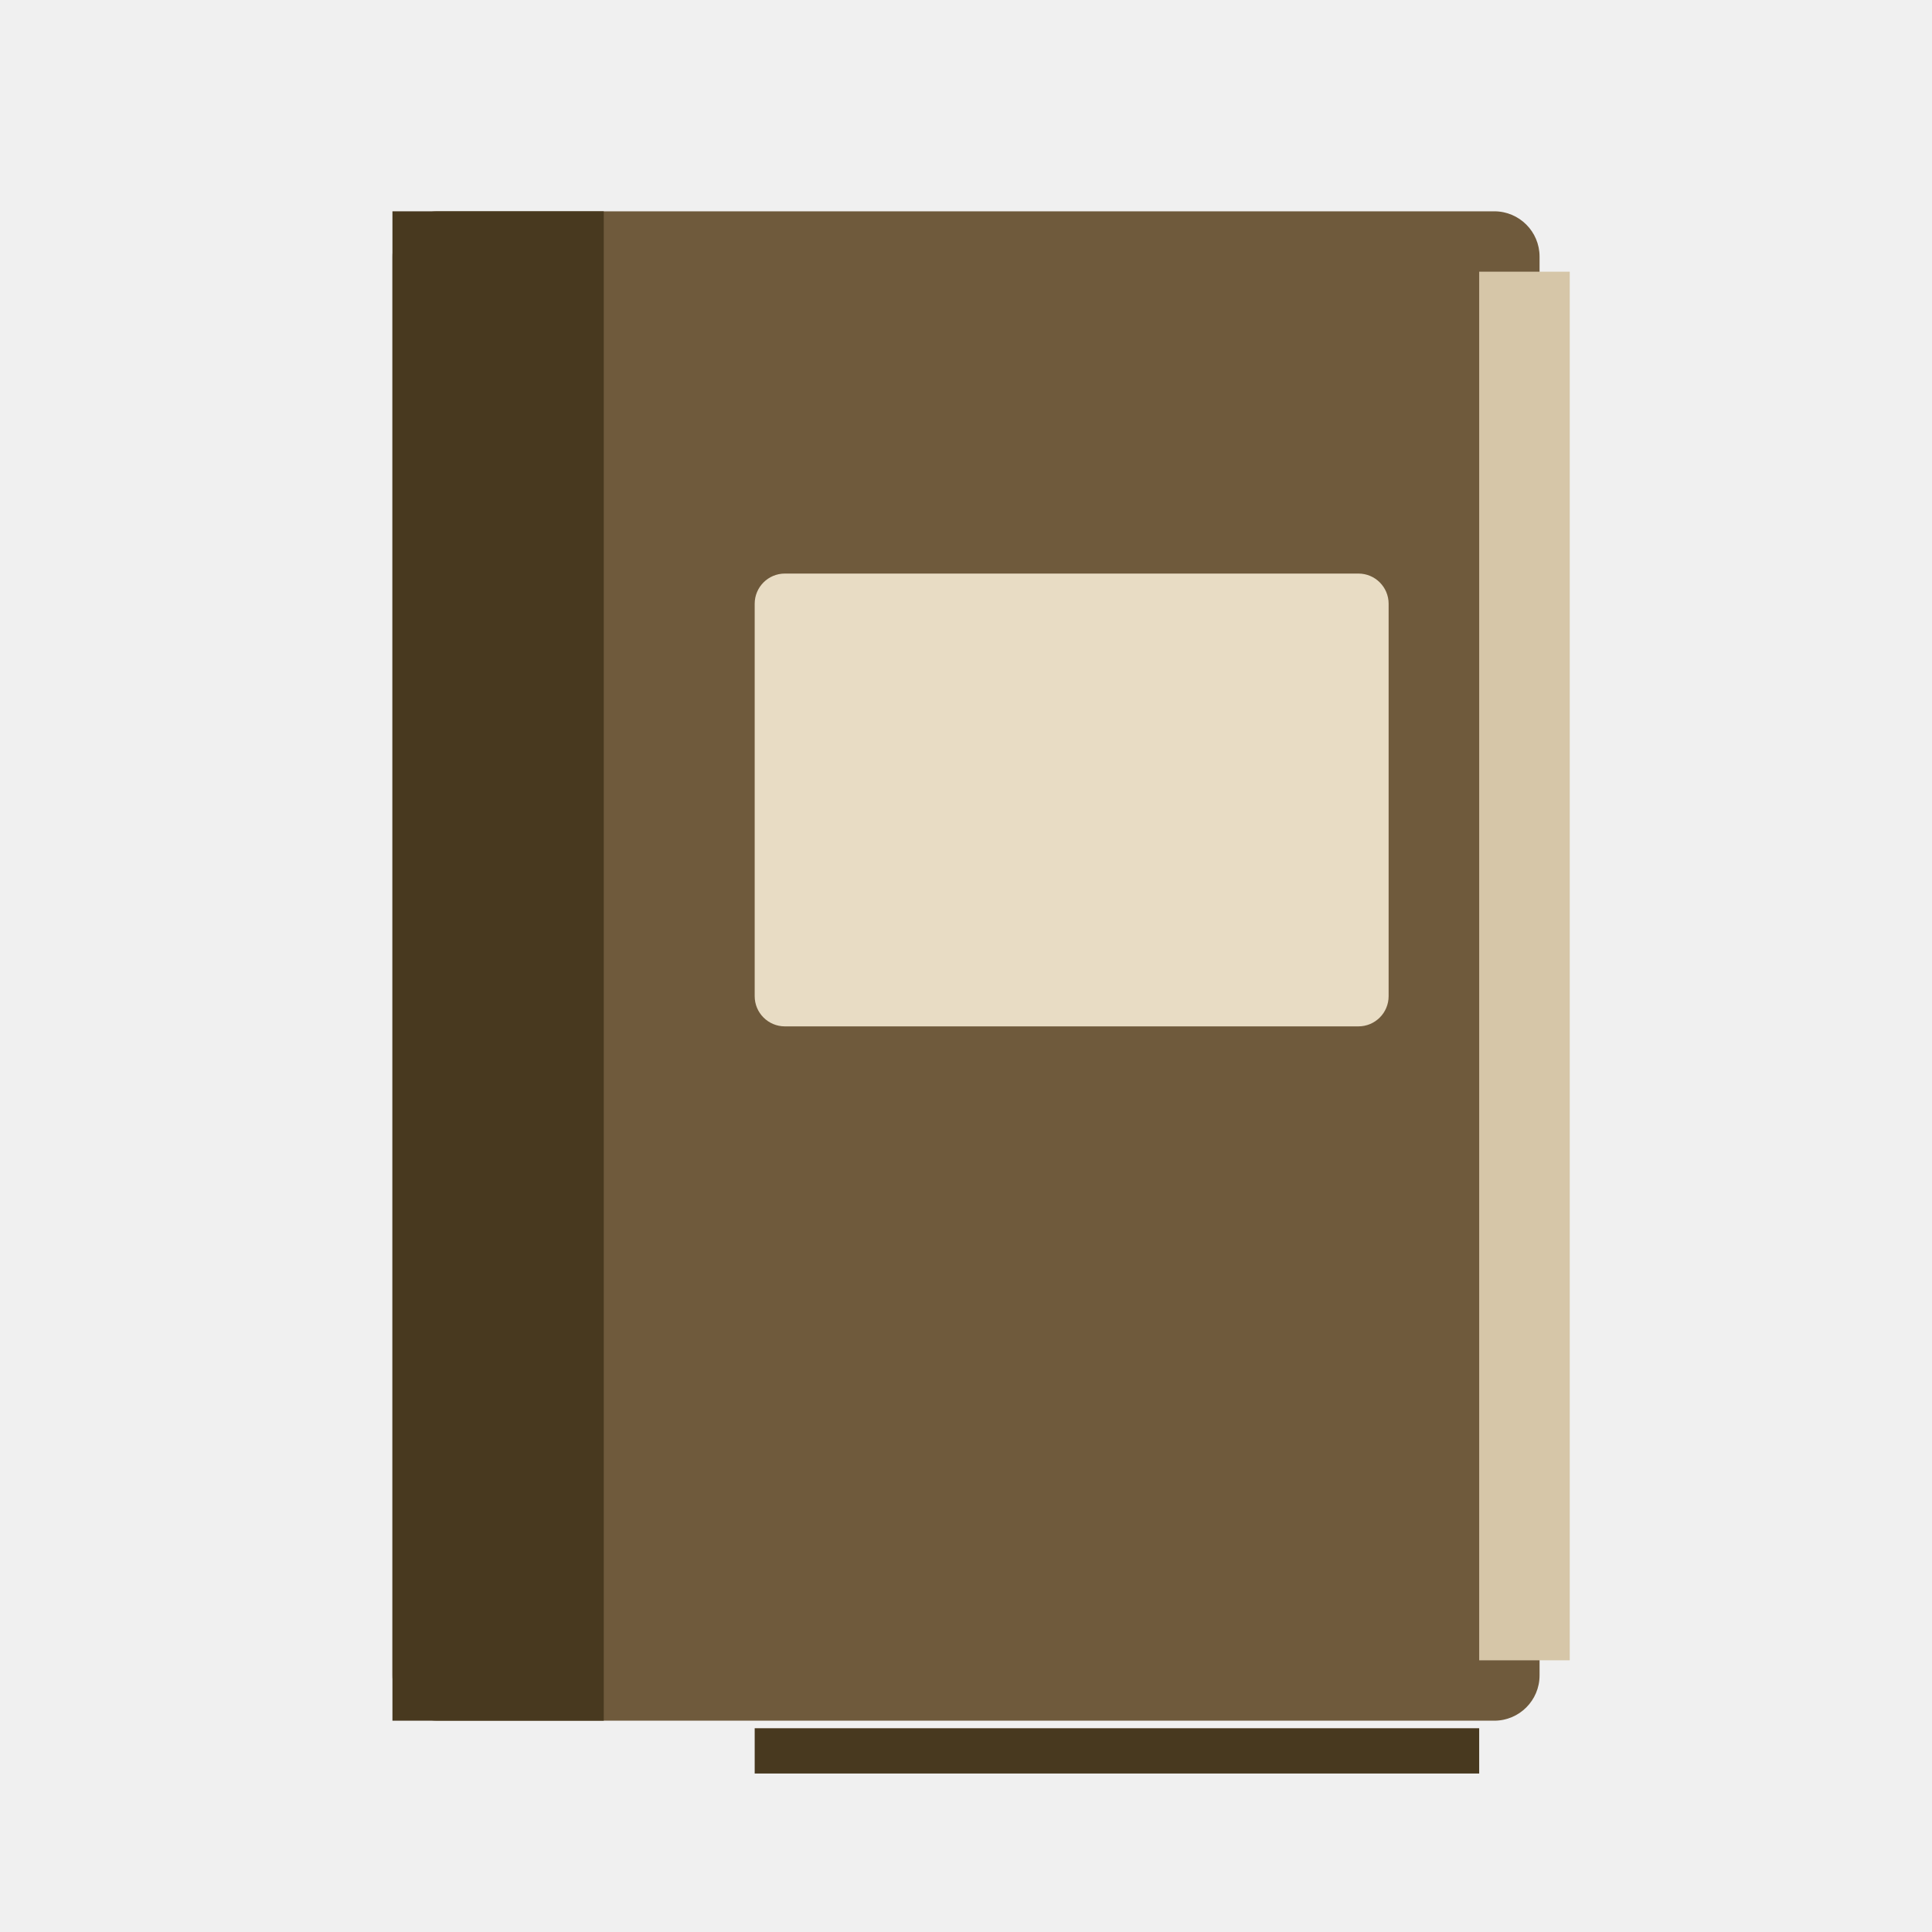
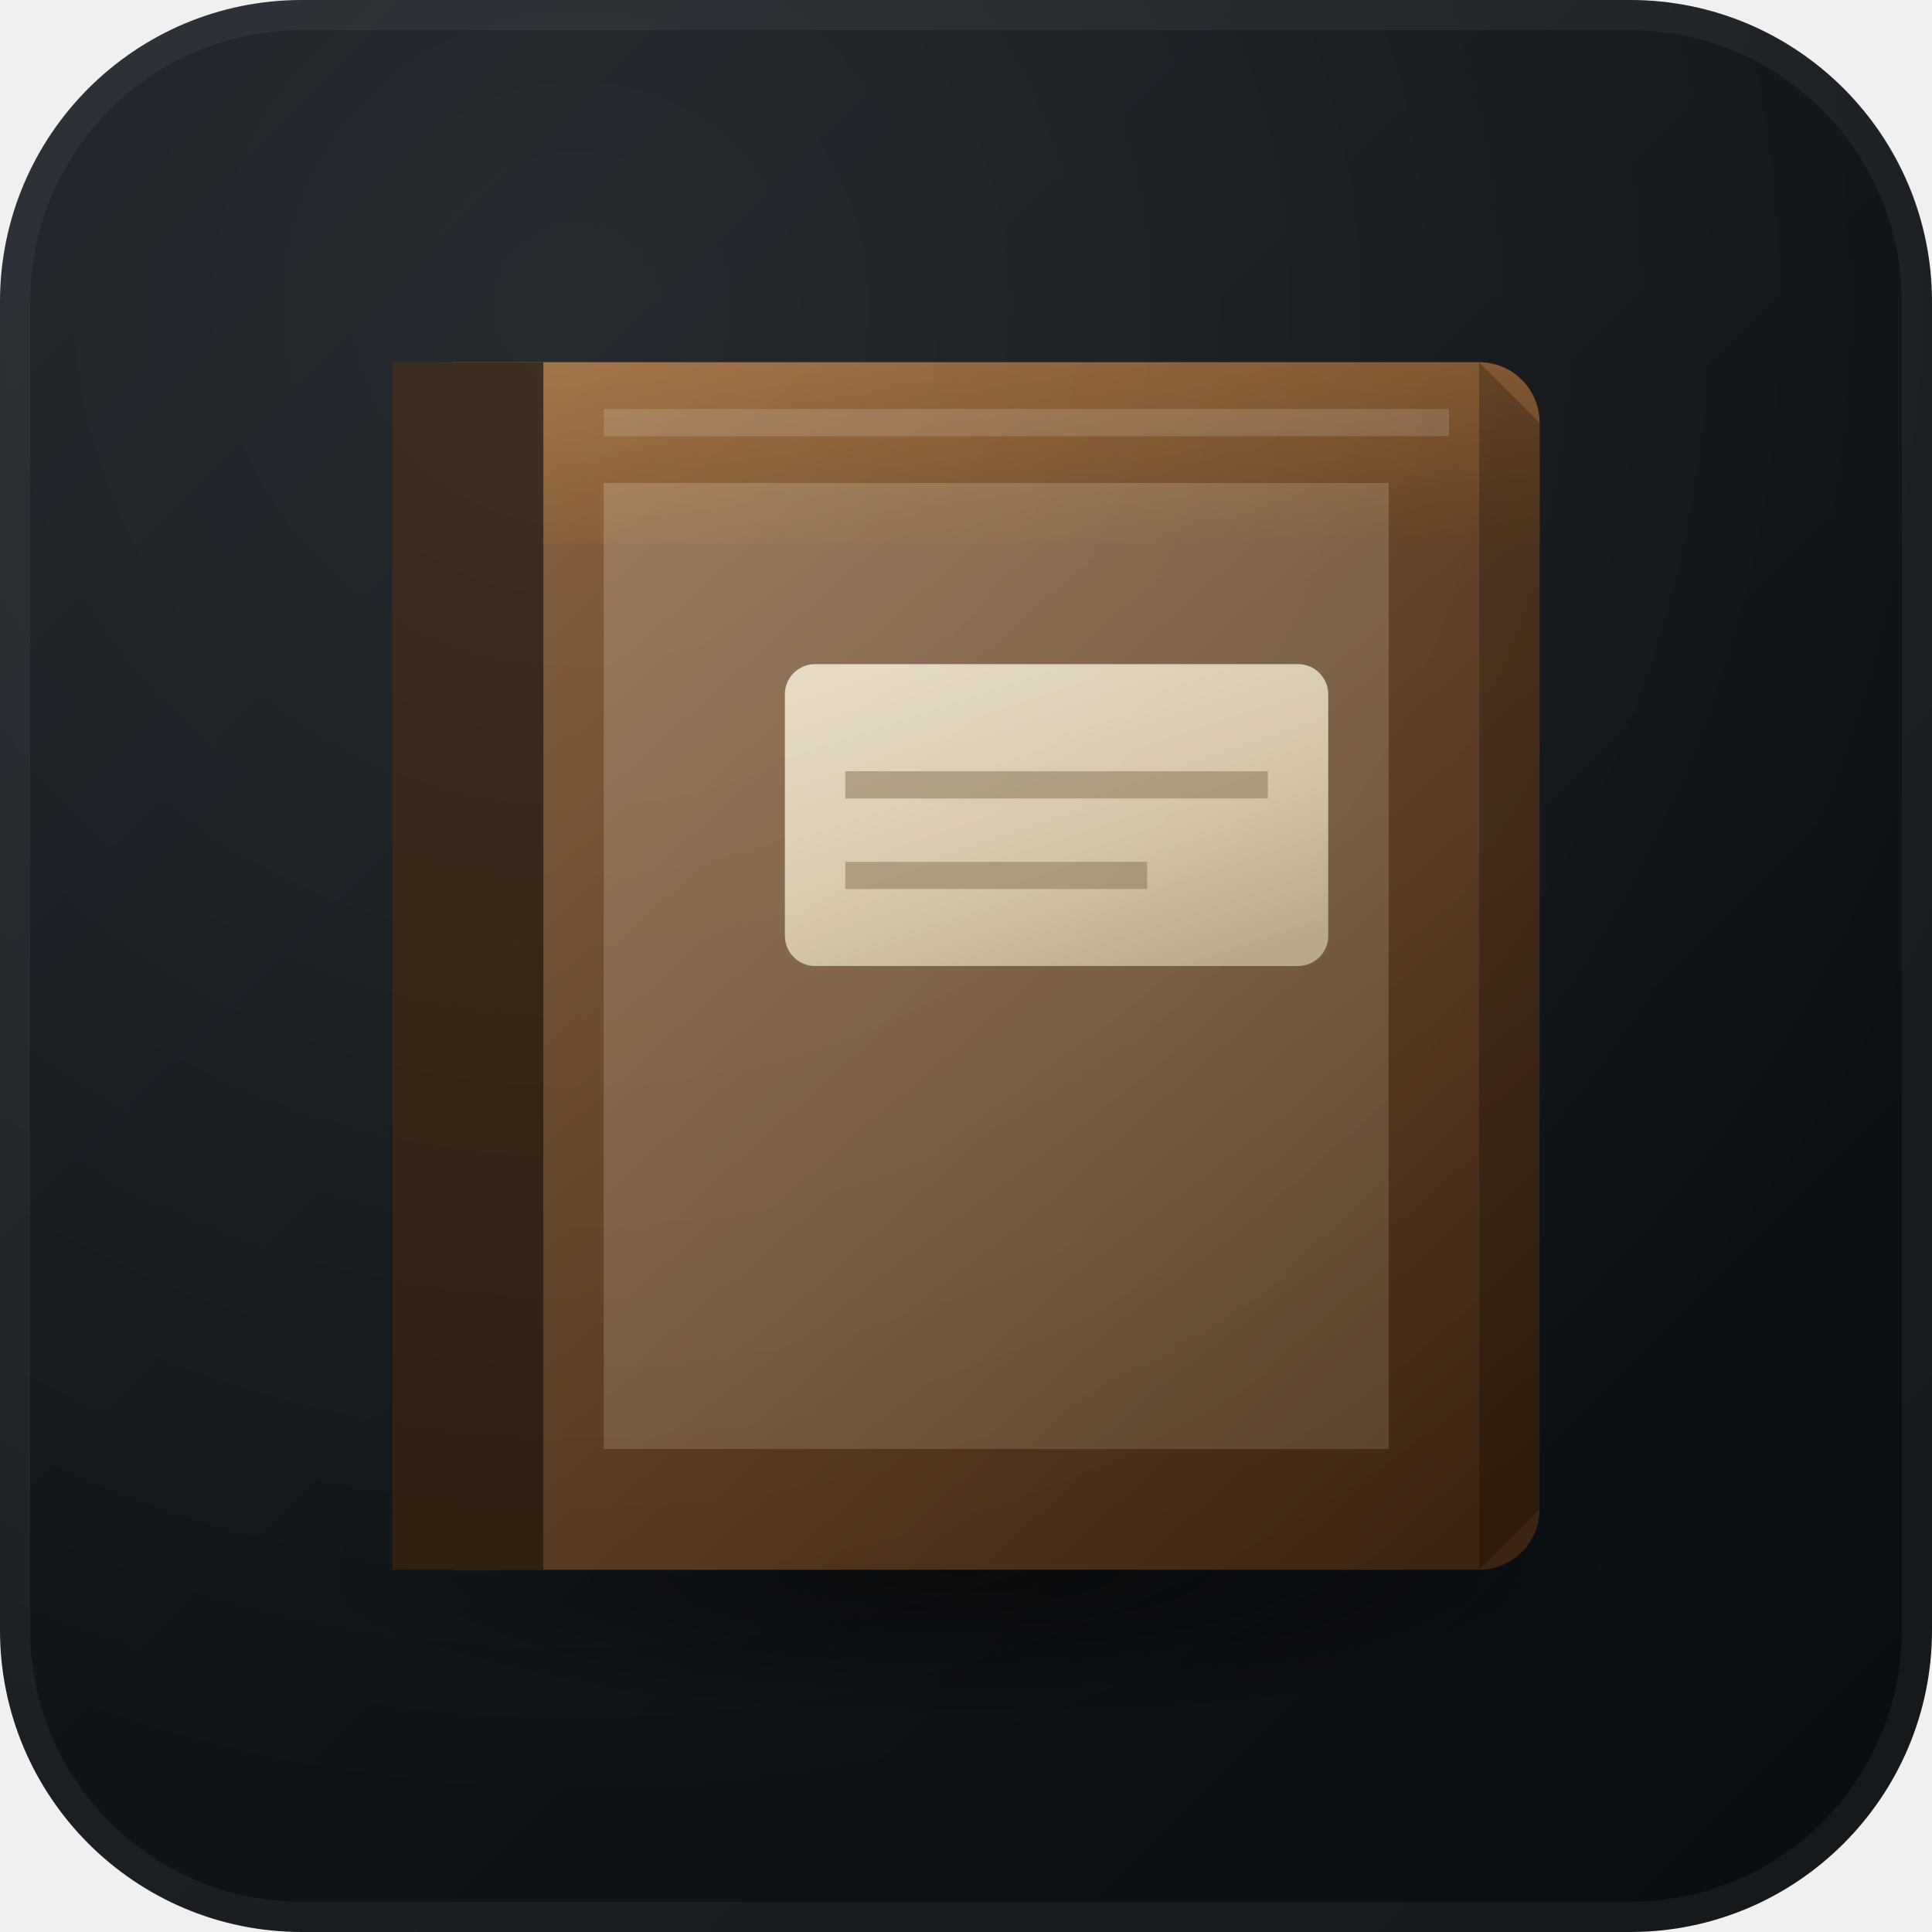
- <svg xmlns="http://www.w3.org/2000/svg" viewBox="0 0 128 128" width="128" height="128" fill="none">
-   <rect x="26" y="14" width="76" height="100" rx="3" fill="#6f5a3c" />
-   <rect x="26" y="14" width="14" height="100" fill="#48391f" />
-   <rect x="98" y="18" width="6" height="92" fill="#d6c6a8" />
-   <rect x="50" y="38" width="42" height="30" rx="2" fill="#e8dcc4" />
-   <path d="M50 116h48" stroke="#48391f" stroke-width="3" />
+ <svg xmlns="http://www.w3.org/2000/svg" viewBox="0 0 64 64" width="64" height="64" role="img" aria-label="cahier">
+   <defs>
+     <linearGradient id="plaque" x1="0" y1="0" x2="1" y2="1">
+       <stop offset="0" stop-color="#151b21" />
+       <stop offset="1" stop-color="#0a0d10" />
+     </linearGradient>
+     <radialGradient id="lum" cx="30%" cy="16%" r="78%">
+       <stop offset="0" stop-color="#ffffff" stop-opacity=".085" />
+       <stop offset="1" stop-color="#ffffff" stop-opacity="0" />
+     </radialGradient>
+     <radialGradient id="sol" cx="50%" cy="50%" r="50%">
+       <stop offset="0" stop-color="#000" stop-opacity=".55" />
+       <stop offset="1" stop-color="#000" stop-opacity="0" />
+     </radialGradient>
+     <linearGradient id="cuir" x1=".1" y1="0" x2=".9" y2="1">
+       <stop offset="0" stop-color="#b87d42" />
+       <stop offset=".45" stop-color="#96622f" />
+       <stop offset="1" stop-color="#5f3c1b" />
+     </linearGradient>
+     <linearGradient id="cuirSombre" x1=".1" y1="0" x2=".9" y2="1">
+       <stop offset="0" stop-color="#7d5531" />
+       <stop offset="1" stop-color="#3b2412" />
+     </linearGradient>
+     <linearGradient id="papier" x1=".2" y1="0" x2=".8" y2="1">
+       <stop offset="0" stop-color="#f4ecd8" />
+       <stop offset=".6" stop-color="#e2d5b8" />
+       <stop offset="1" stop-color="#c3b493" />
+     </linearGradient>
+   </defs>
+   <rect width="64" height="64" rx="10" fill="url(#plaque)" />
+   <ellipse cx="32" cy="52" rx="22" ry="5" fill="url(#sol)" />
+   <path d="M15 12h34a2 2 0 0 1 2 2v36a2 2 0 0 1-2 2H15z" fill="url(#cuirSombre)" />
+   <path d="M15 12h34a2 2 0 0 1 2 2v4H15z" fill="url(#cuir)" opacity=".5" />
+   <rect x="13" y="12" width="5" height="40" fill="#2c1c0e" />
+   <path d="M20 16h26v32H20z" fill="url(#papier)" opacity=".2" />
+   <rect x="26" y="22" width="18" height="10" rx="1" fill="url(#papier)" opacity=".85" />
+   <path d="M28 26h14M28 29h10" stroke="#8b7a5c" stroke-opacity=".6" stroke-width=".9" />
+   <path d="M20 14h28" fill="none" stroke="#fff" stroke-opacity=".14" stroke-width=".9" />
+   <path d="M49 12l2 2v36l-2 2z" fill="#000" opacity=".25" />
+   <rect width="64" height="64" rx="10" fill="url(#lum)" />
+   <rect x=".5" y=".5" width="63" height="63" rx="9.5" fill="none" stroke="#fff" stroke-opacity=".05" />
</svg>
